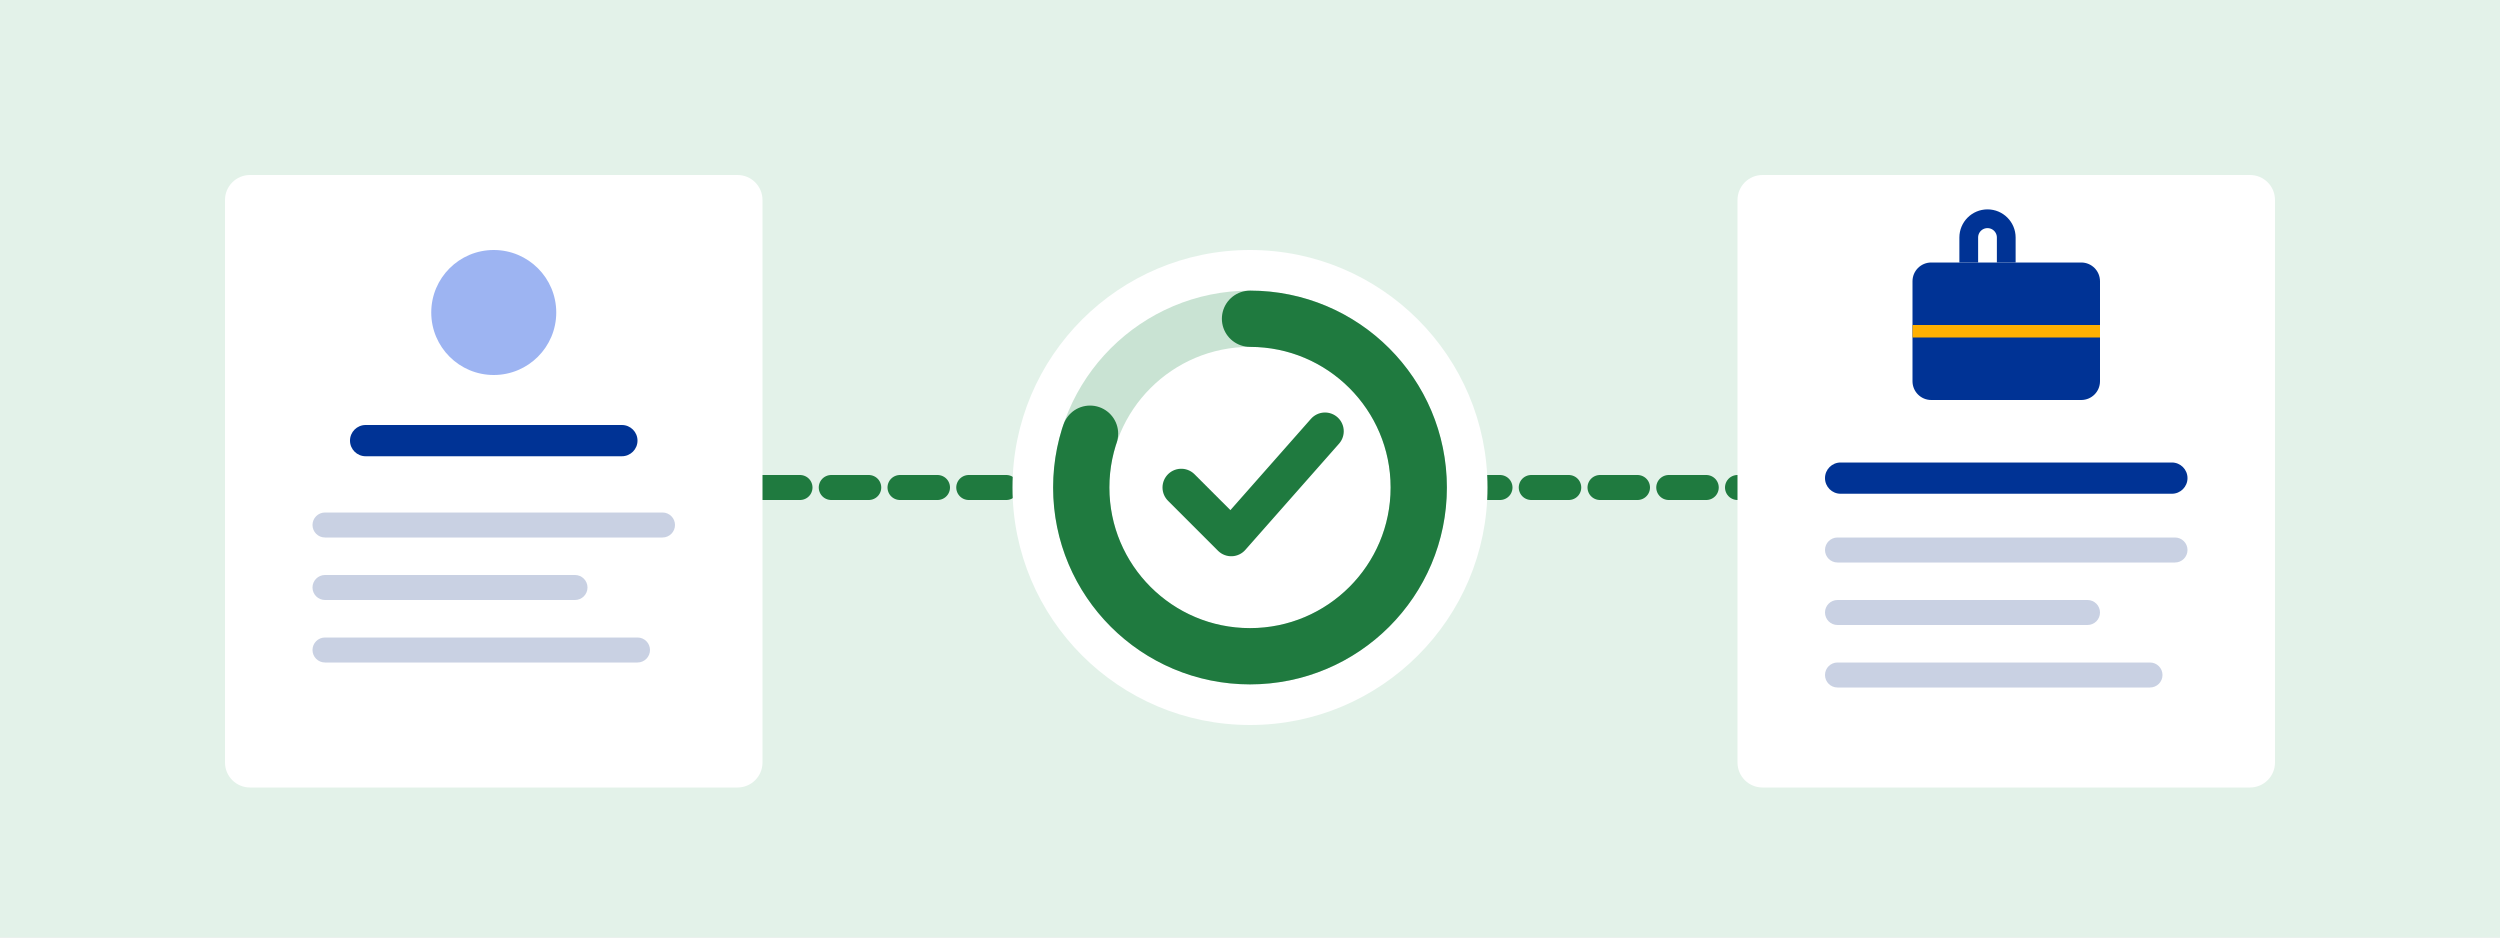
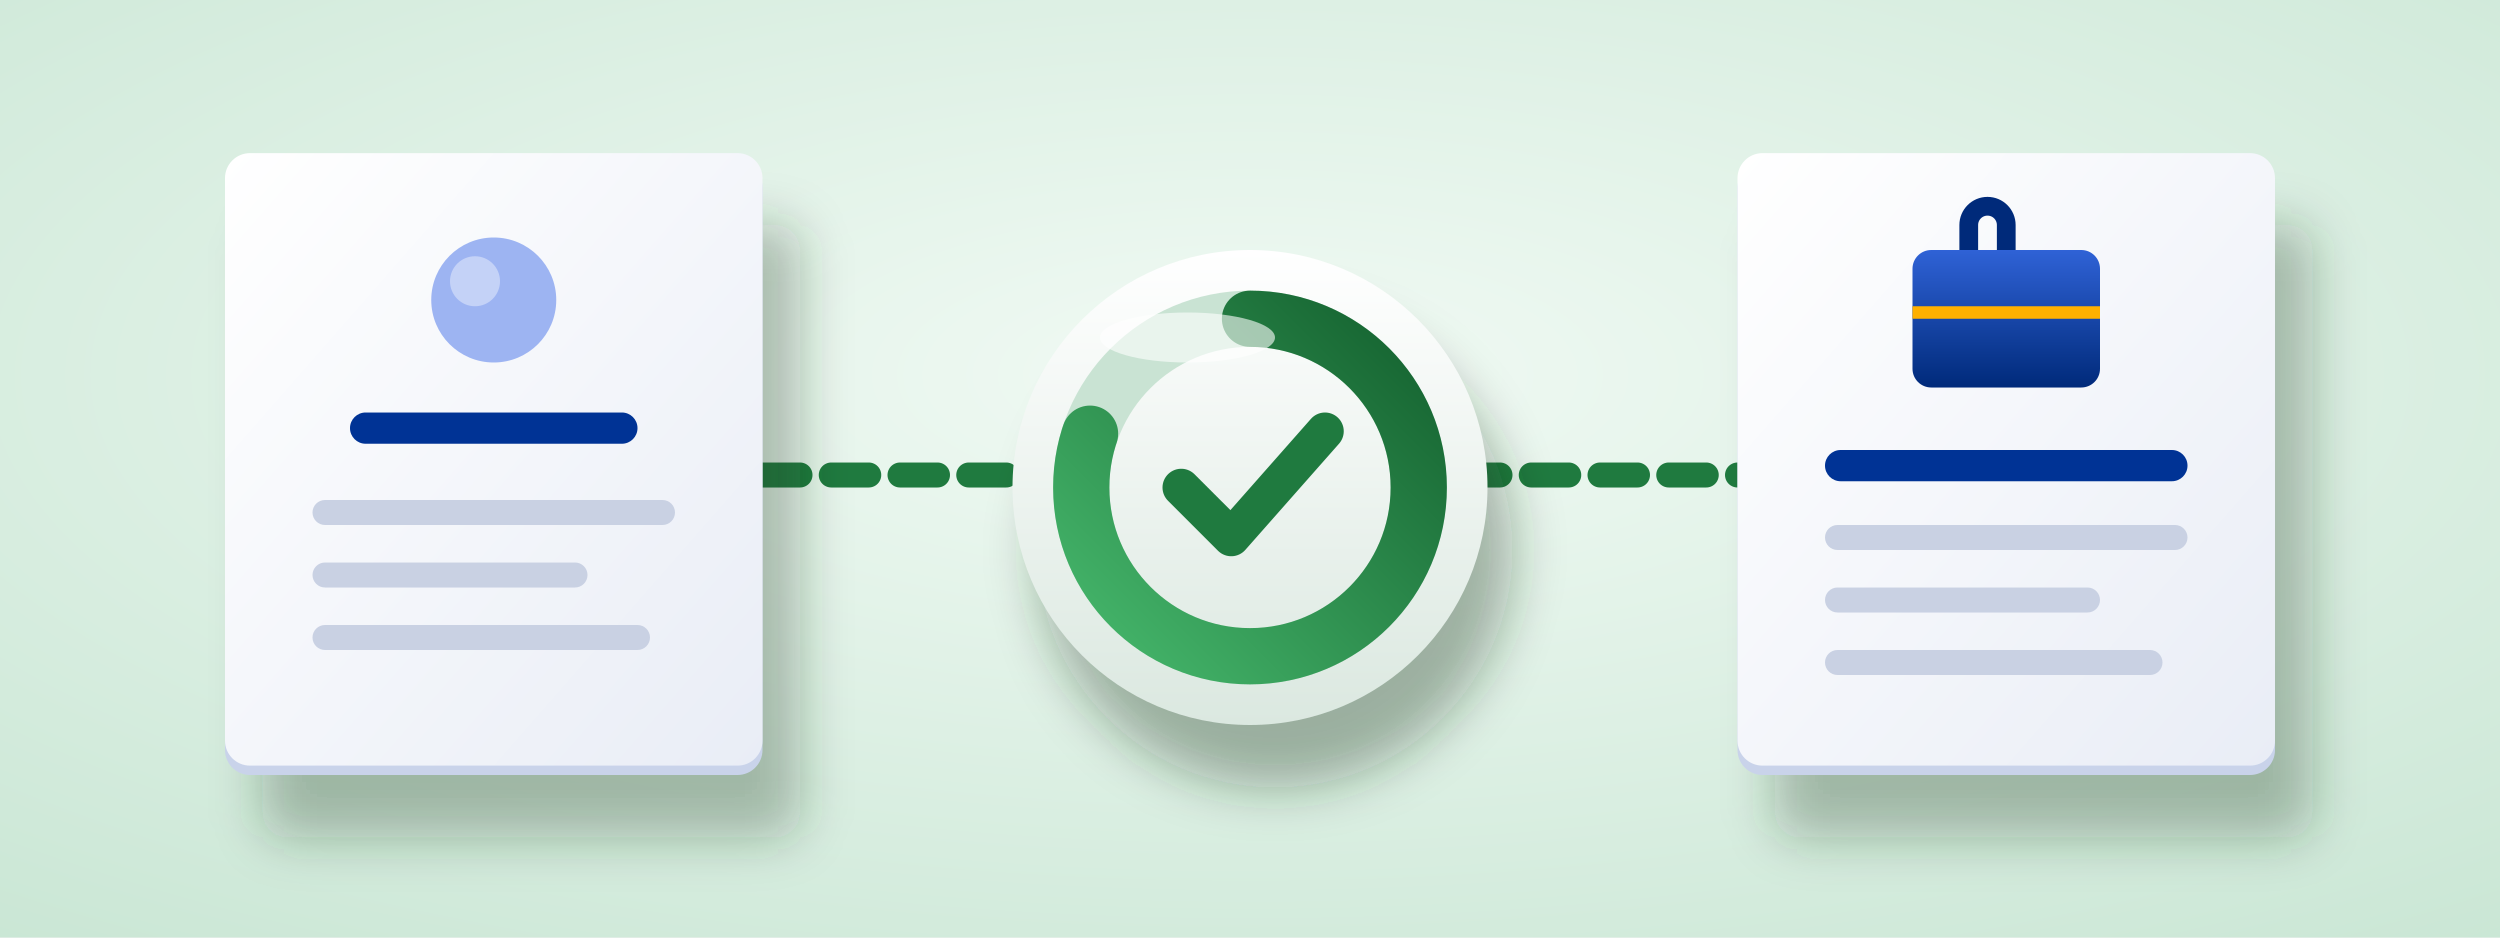
<svg xmlns="http://www.w3.org/2000/svg" viewBox="0 0 400 150" width="400" height="150">
-   <rect width="400" height="150" fill="#e3f2e9" />
-   <line x1="122" y1="78" x2="166" y2="78" stroke="#1f7a3f" stroke-width="4" stroke-dasharray="6 5" stroke-linecap="round" />
-   <line x1="234" y1="78" x2="278" y2="78" stroke="#1f7a3f" stroke-width="4" stroke-dasharray="6 5" stroke-linecap="round" />
-   <rect x="36" y="28" width="86" height="98" rx="4" fill="#ffffff" />
-   <circle cx="79" cy="50" r="10" fill="#9db4f2" />
-   <rect x="56" y="68" width="46" height="5" rx="2.5" fill="#003395" />
-   <rect x="50" y="82" width="58" height="4" rx="2" fill="#c9d1e3" />
-   <rect x="50" y="92" width="44" height="4" rx="2" fill="#c9d1e3" />
-   <rect x="50" y="102" width="54" height="4" rx="2" fill="#c9d1e3" />
-   <rect x="278" y="28" width="86" height="98" rx="4" fill="#ffffff" />
-   <rect x="306" y="42" width="30" height="22" rx="3" fill="#003395" />
-   <path d="M315 42 v-4 a3 3 0 0 1 3 -3 h0 a3 3 0 0 1 3 3 v4" fill="none" stroke="#003395" stroke-width="3" />
-   <rect x="306" y="52" width="30" height="2" fill="#ffb000" />
-   <rect x="292" y="74" width="58" height="5" rx="2.5" fill="#003395" />
-   <rect x="292" y="86" width="58" height="4" rx="2" fill="#c9d1e3" />
-   <rect x="292" y="96" width="44" height="4" rx="2" fill="#c9d1e3" />
-   <rect x="292" y="106" width="54" height="4" rx="2" fill="#c9d1e3" />
-   <circle cx="200" cy="78" r="38" fill="#ffffff" />
+   <defs>
+     <radialGradient id="bg" cx="0.5" cy="0.4" r="0.8">
+       <stop offset="0" stop-color="#f1faf4" />
+       <stop offset="1" stop-color="#c9e6d4" />
+     </radialGradient>
+     <linearGradient id="paper" x1="0" y1="0" x2="1" y2="1">
+       <stop offset="0" stop-color="#ffffff" />
+       <stop offset="1" stop-color="#e9edf6" />
+     </linearGradient>
+     <linearGradient id="disc" x1="0" y1="0" x2="0" y2="1">
+       <stop offset="0" stop-color="#ffffff" />
+       <stop offset="1" stop-color="#dbe8e0" />
+     </linearGradient>
+     <linearGradient id="ring" x1="0" y1="0" x2="1" y2="1">
+       <stop offset="0" stop-color="#46b86c" />
+       <stop offset="1" stop-color="#14612f" />
+     </linearGradient>
+     <linearGradient id="case" x1="0" y1="0" x2="0" y2="1">
+       <stop offset="0" stop-color="#2f62d6" />
+       <stop offset="1" stop-color="#002a7a" />
+     </linearGradient>
+     <filter id="blur" x="-30%" y="-30%" width="160%" height="160%">
+       <feGaussianBlur stdDeviation="4" />
+     </filter>
+   </defs>
+   <rect width="400" height="150" fill="url(#bg)" />
+   <line x1="122" y1="76" x2="166" y2="76" stroke="#1f7a3f" stroke-width="4" stroke-dasharray="6 5" stroke-linecap="round" />
+   <line x1="234" y1="76" x2="278" y2="76" stroke="#1f7a3f" stroke-width="4" stroke-dasharray="6 5" stroke-linecap="round" />
+   <rect x="42" y="36" width="86" height="98" rx="4" fill="#14391f" fill-opacity="0.3" filter="url(#blur)" />
+   <rect x="36" y="26" width="86" height="98" rx="4" fill="#c9d3ea" />
+   <rect x="36" y="24.5" width="86" height="98" rx="4" fill="url(#paper)" />
+   <circle cx="79" cy="48" r="10" fill="#9db4f2" />
+   <circle cx="76" cy="45" r="4" fill="#ffffff" fill-opacity="0.4" />
+   <rect x="56" y="66" width="46" height="5" rx="2.5" fill="#003395" />
+   <rect x="50" y="80" width="58" height="4" rx="2" fill="#c9d1e3" />
+   <rect x="50" y="90" width="44" height="4" rx="2" fill="#c9d1e3" />
+   <rect x="50" y="100" width="54" height="4" rx="2" fill="#c9d1e3" />
+   <rect x="284" y="36" width="86" height="98" rx="4" fill="#14391f" fill-opacity="0.3" filter="url(#blur)" />
+   <rect x="278" y="26" width="86" height="98" rx="4" fill="#c9d3ea" />
+   <rect x="278" y="24.5" width="86" height="98" rx="4" fill="url(#paper)" />
+   <path d="M315 40 v-4 a3 3 0 0 1 3 -3 h0 a3 3 0 0 1 3 3 v4" fill="none" stroke="#002a7a" stroke-width="3" />
+   <rect x="306" y="40" width="30" height="22" rx="3" fill="url(#case)" />
+   <rect x="306" y="49" width="30" height="2" fill="#ffb000" />
+   <rect x="292" y="72" width="58" height="5" rx="2.5" fill="#003395" />
+   <rect x="292" y="84" width="58" height="4" rx="2" fill="#c9d1e3" />
+   <rect x="292" y="94" width="44" height="4" rx="2" fill="#c9d1e3" />
+   <rect x="292" y="104" width="54" height="4" rx="2" fill="#c9d1e3" />
+   <circle cx="204" cy="88" r="38" fill="#14391f" fill-opacity="0.35" filter="url(#blur)" />
+   <circle cx="200" cy="78" r="38" fill="url(#disc)" />
  <circle cx="200" cy="78" r="27" fill="none" stroke="#c9e3d3" stroke-width="9" />
-   <circle cx="200" cy="78" r="27" fill="none" stroke="#1f7a3f" stroke-width="9" stroke-linecap="round" stroke-dasharray="136 170" transform="rotate(-90 200 78)" />
+   <circle cx="200" cy="78" r="27" fill="none" stroke="url(#ring)" stroke-width="9" stroke-linecap="round" stroke-dasharray="136 170" transform="rotate(-90 200 78)" />
  <path d="M189 78 l8 8 l15 -17" fill="none" stroke="#1f7a3f" stroke-width="6" stroke-linecap="round" stroke-linejoin="round" />
+   <ellipse cx="190" cy="54" rx="14" ry="4" fill="#ffffff" fill-opacity="0.6" />
</svg>
